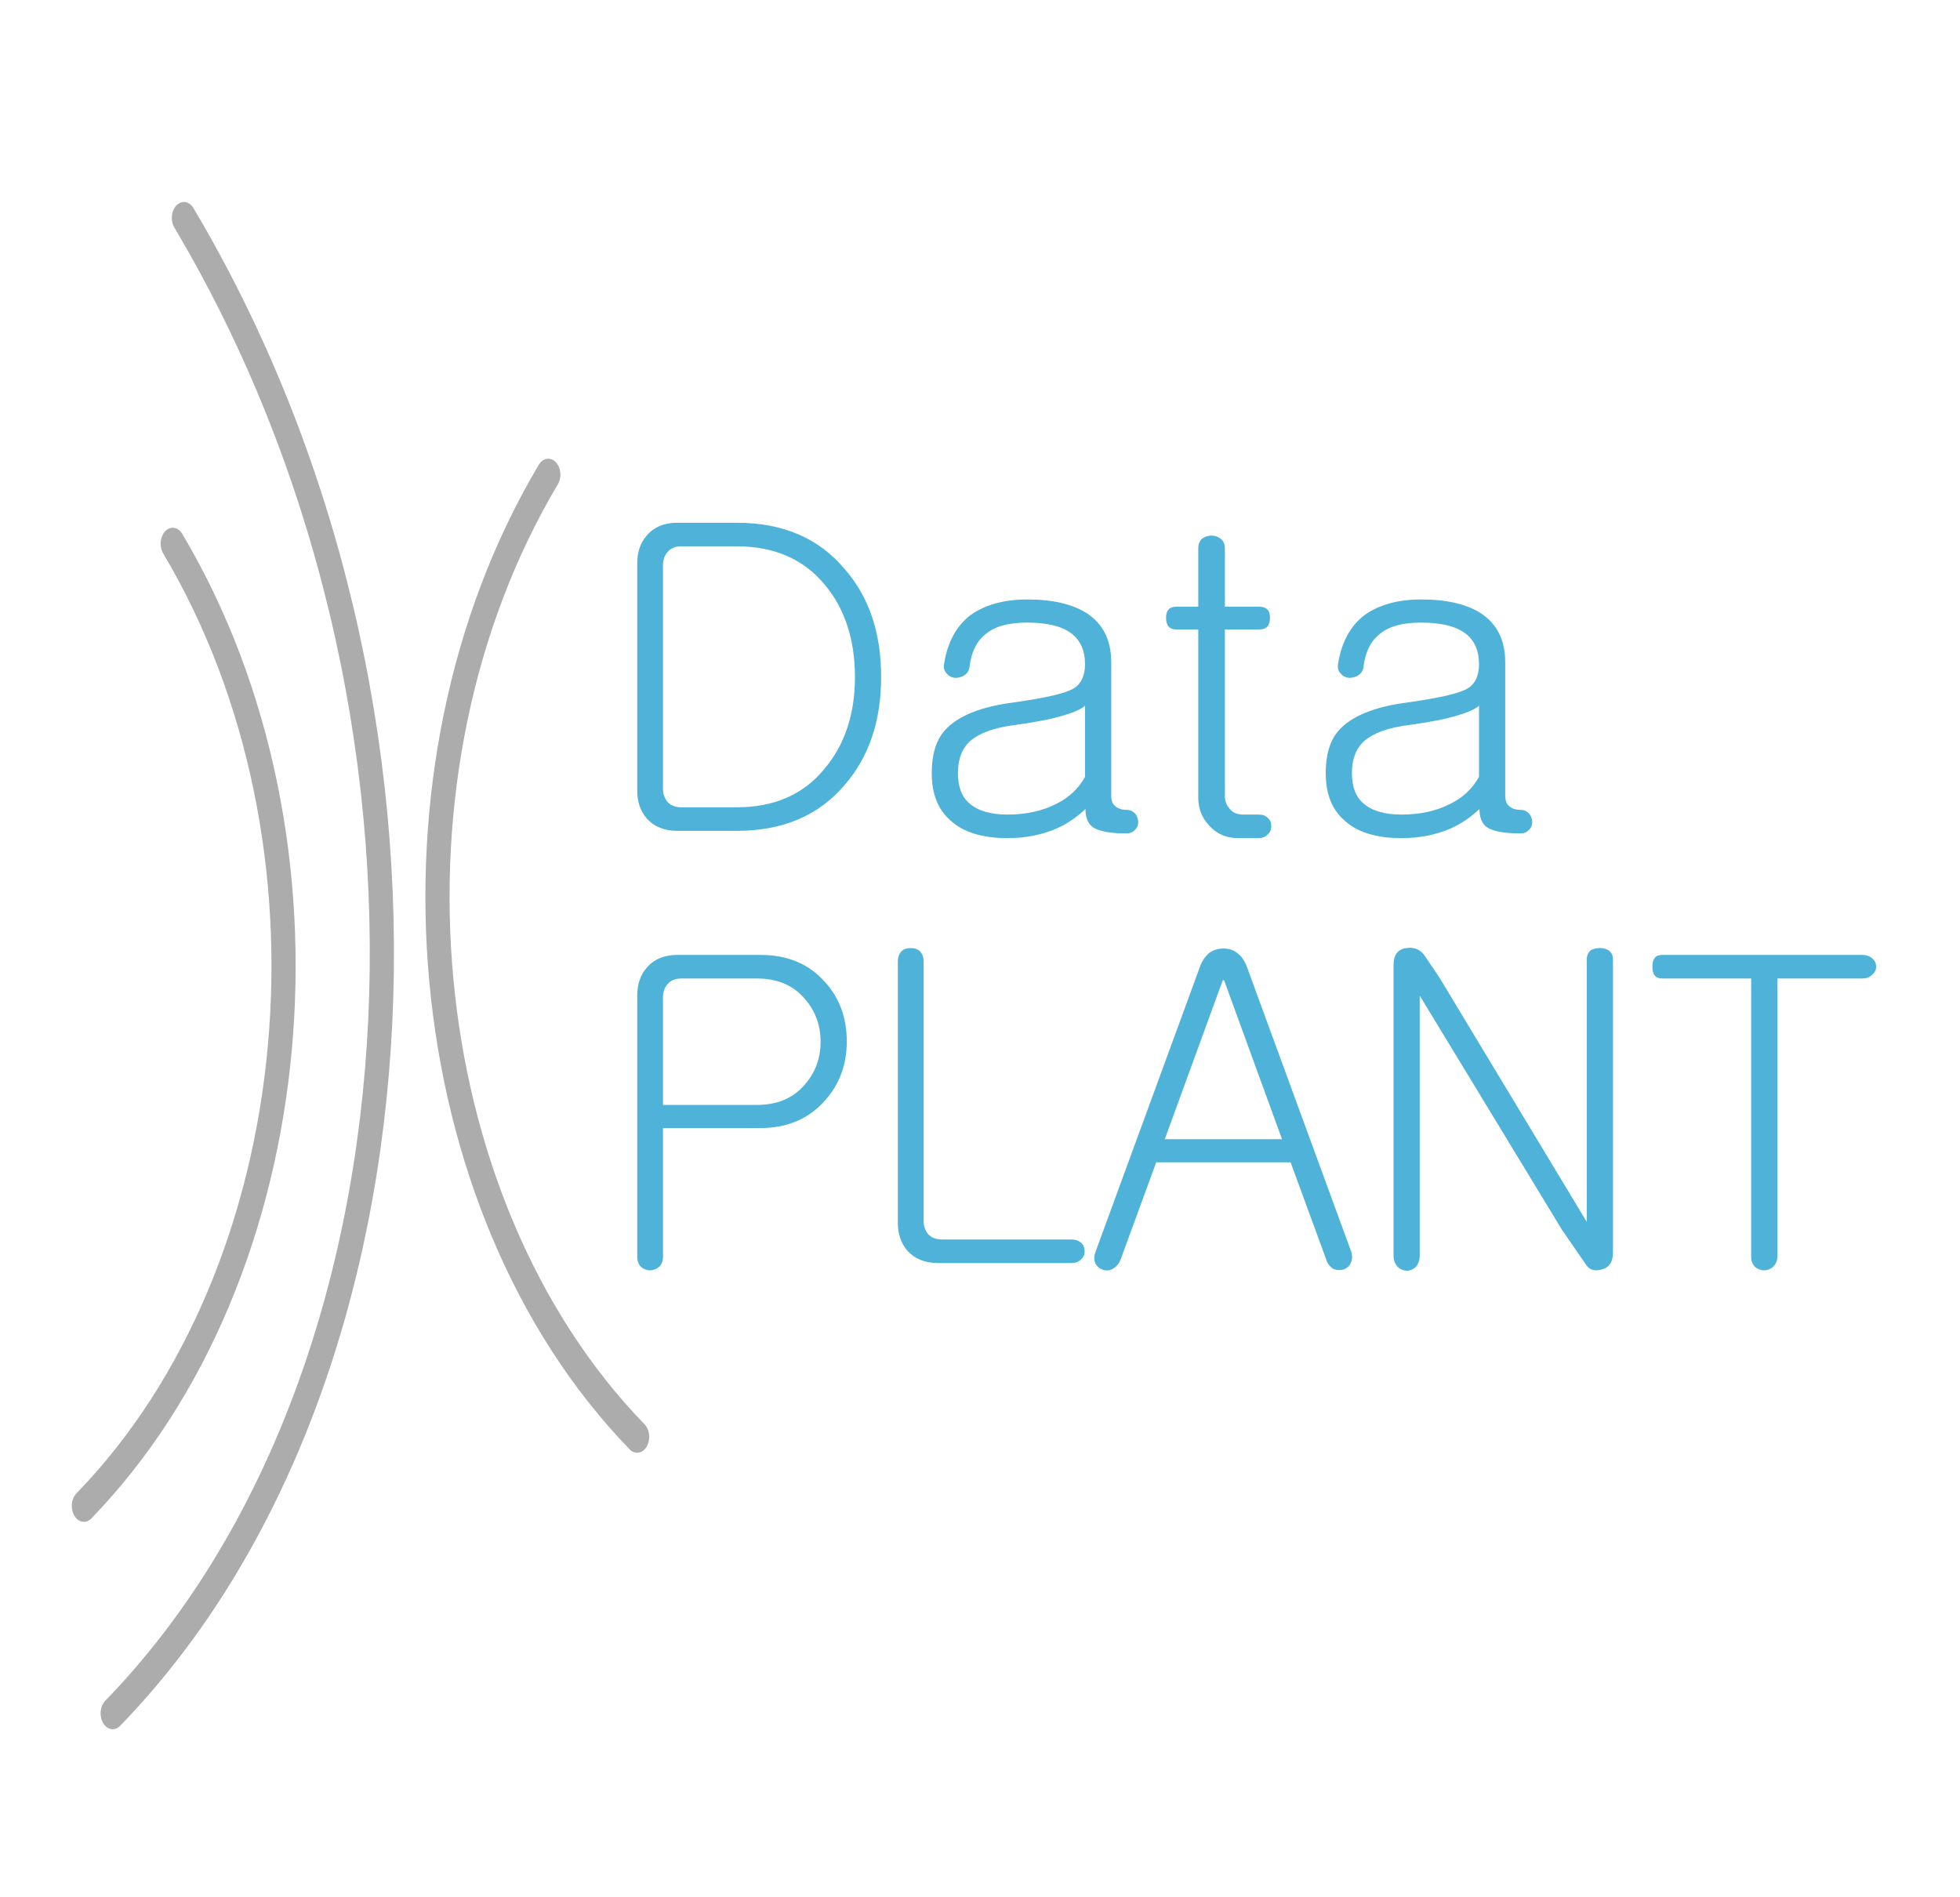
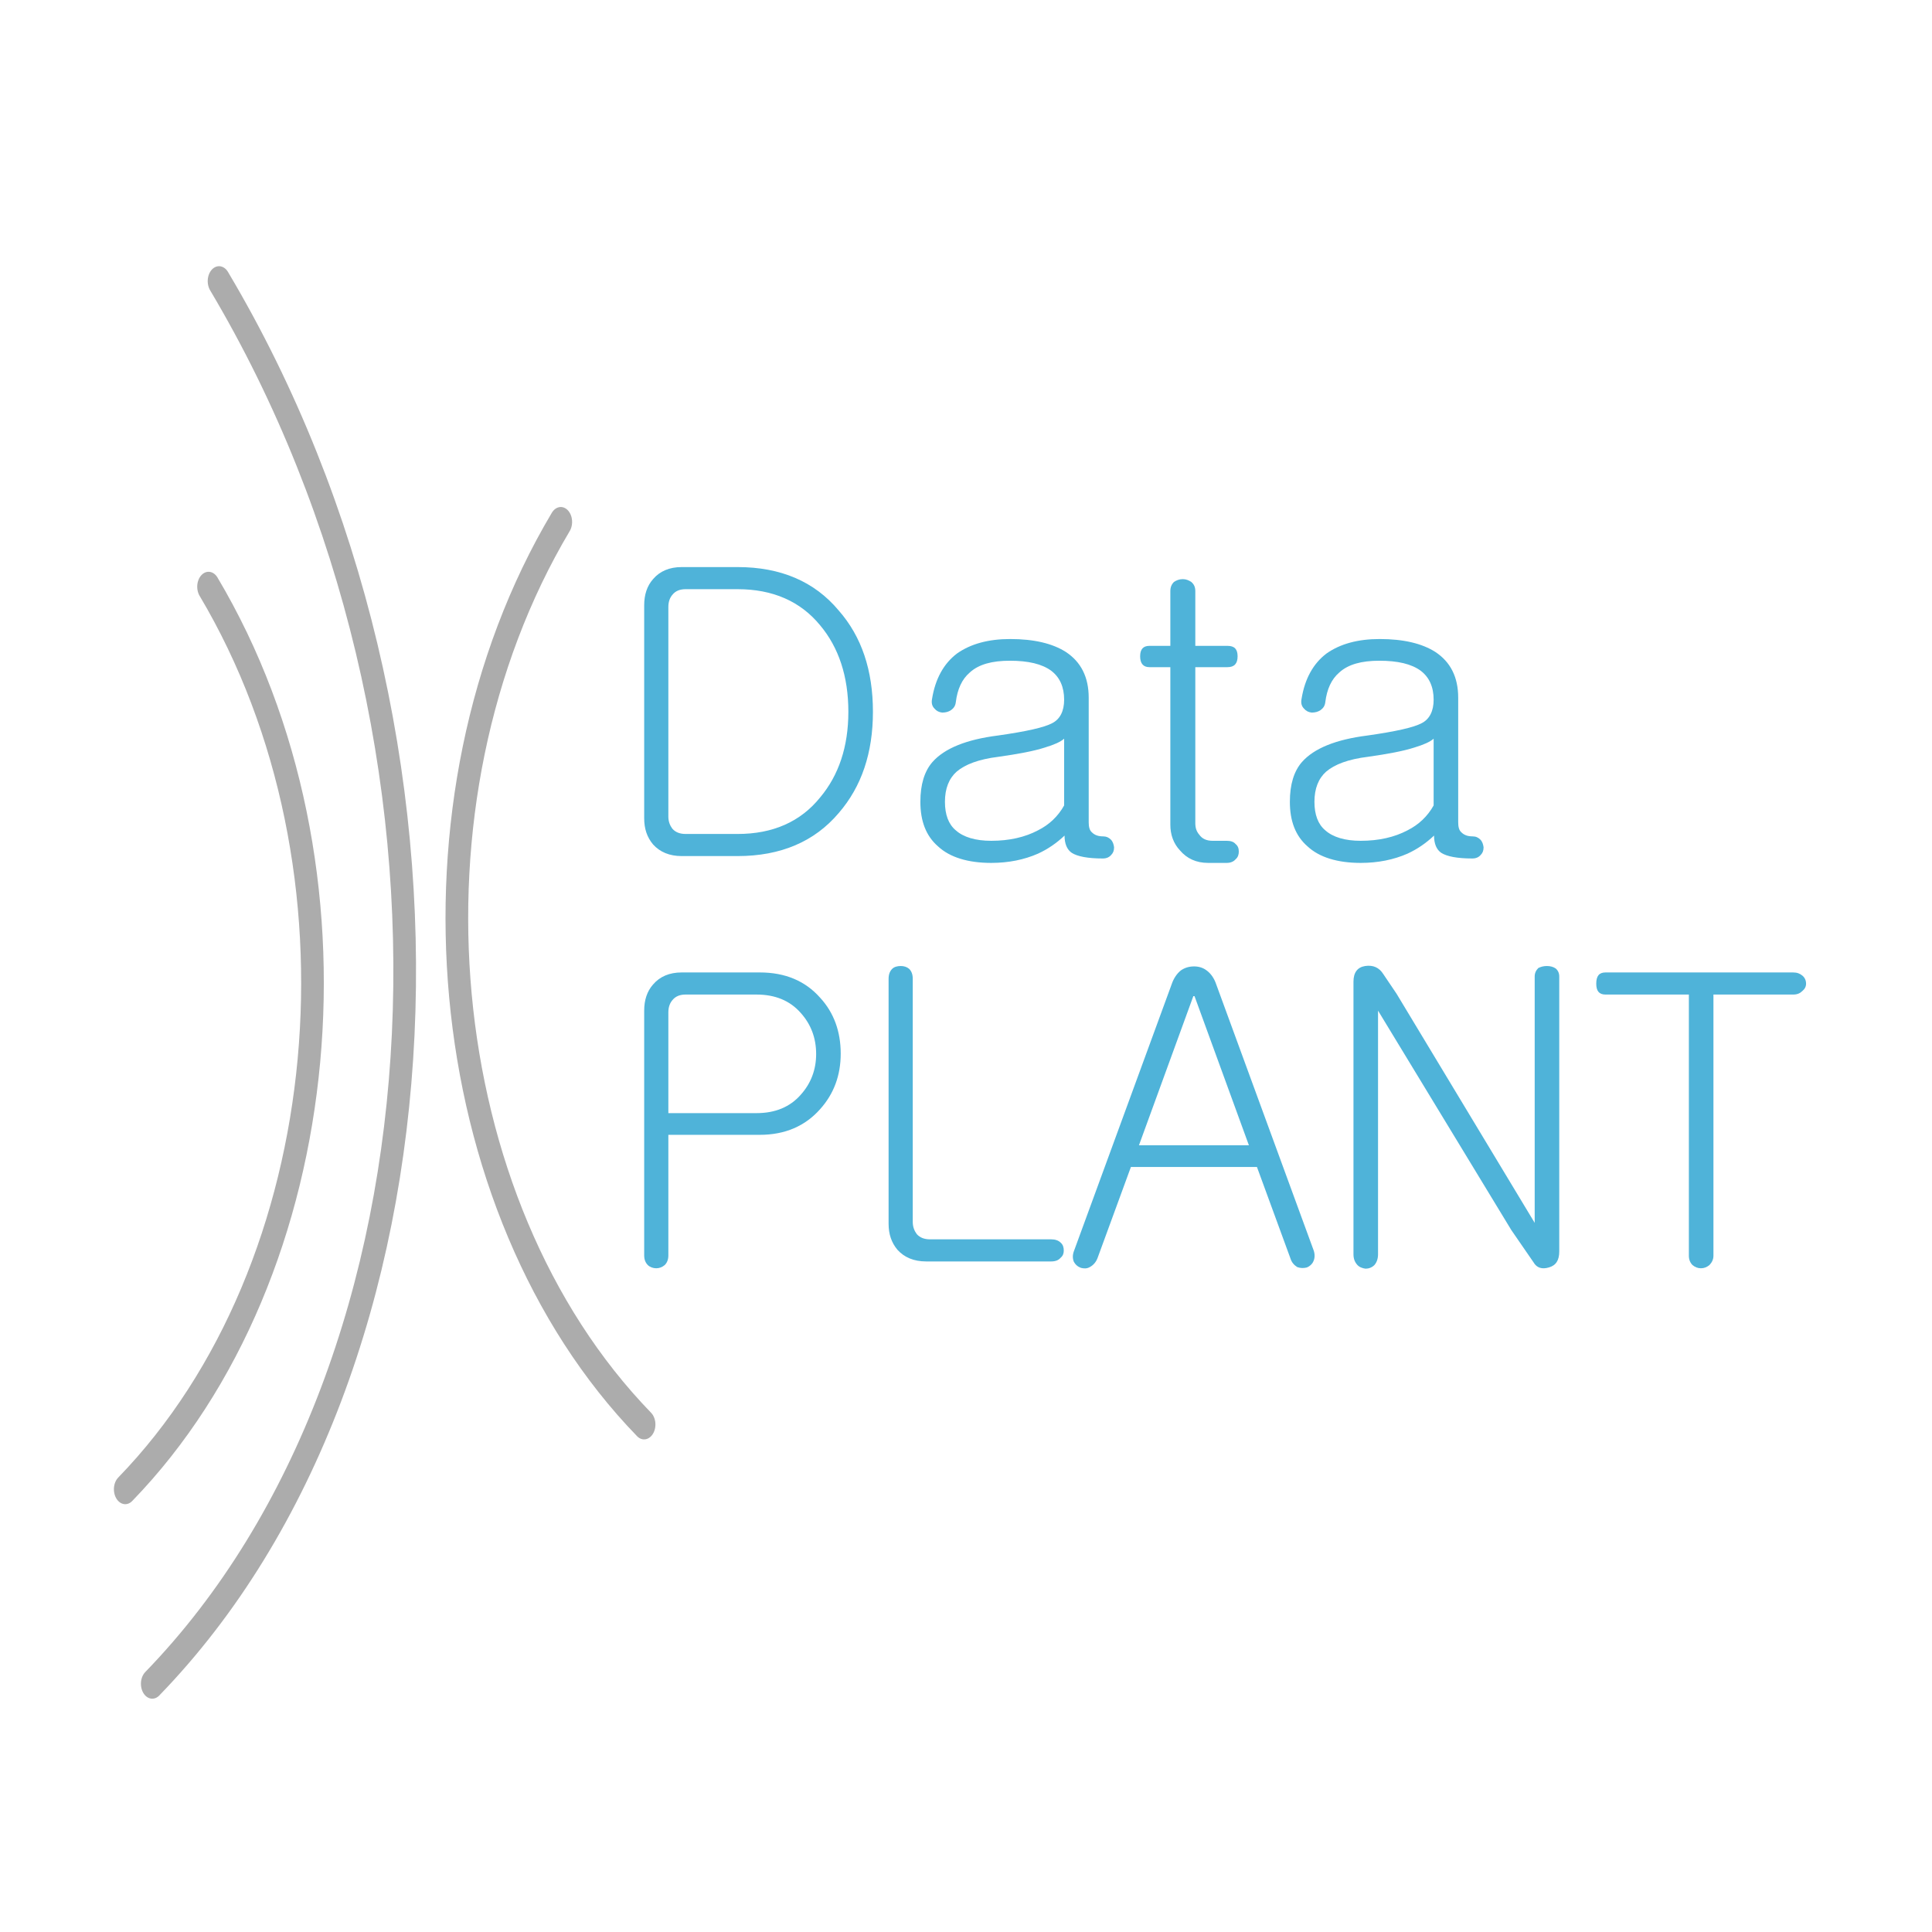
- <svg xmlns="http://www.w3.org/2000/svg" width="100%" height="100%" viewBox="0 0 748 724" version="1.1" xml:space="preserve" style="fill-rule:evenodd;clip-rule:evenodd;stroke-linecap:round;stroke-miterlimit:8;">
-   <g transform="matrix(0.491149,0,0,0.491149,-109.237,-561.778)">
-     <g>
-       <g transform="matrix(0.709627,0,0,1.55163,48.1181,-777.441)">
+ <svg xmlns="http://www.w3.org/2000/svg" width="100%" height="100%" viewBox="0 0 405 405" version="1.1" xml:space="preserve" style="fill-rule:evenodd;clip-rule:evenodd;stroke-linecap:round;stroke-miterlimit:8;">
+   <g transform="matrix(1,0,0,1,-906.148,2.27374e-13)">
+     <g transform="matrix(0.253011,0,0,0.253011,859.638,-273.305)">
+       <g transform="matrix(0.745587,0,0,1.6856,0.697917,-1006.92)">
        <rect x="245.613" y="1238.21" width="2146.14" height="949.297" style="fill:none;" />
      </g>
      <g>
        <g transform="matrix(2.03604,0,0,2.03604,686.194,2125.02)">
-           <g transform="matrix(163.875,0,0,163.564,0,0)">
-             <g>
+           <g transform="matrix(1.0019,0,0,1,0,0)">
+             <g transform="matrix(163.564,0,0,163.564,0,0)">
              <path d="M0.381,-0.718L0.187,-0.718C0.157,-0.718 0.133,-0.708 0.116,-0.688C0.101,-0.671 0.094,-0.649 0.094,-0.623L0.094,-0.014C0.094,-0.004 0.097,0.004 0.103,0.01C0.108,0.015 0.116,0.018 0.124,0.018C0.132,0.018 0.139,0.015 0.145,0.01C0.151,0.004 0.154,-0.004 0.154,-0.014L0.154,-0.314L0.381,-0.314C0.444,-0.314 0.494,-0.336 0.531,-0.378C0.565,-0.416 0.582,-0.462 0.582,-0.516C0.582,-0.571 0.565,-0.618 0.531,-0.655C0.494,-0.697 0.444,-0.718 0.381,-0.718ZM0.373,-0.368L0.154,-0.368L0.154,-0.619C0.154,-0.632 0.158,-0.642 0.164,-0.649C0.172,-0.659 0.183,-0.663 0.197,-0.663L0.373,-0.663C0.419,-0.663 0.456,-0.648 0.483,-0.617C0.508,-0.589 0.521,-0.555 0.521,-0.515C0.521,-0.476 0.508,-0.442 0.483,-0.414C0.456,-0.383 0.419,-0.368 0.373,-0.368Z" style="fill:rgb(79,179,217);fill-rule:nonzero;" />
            </g>
          </g>
-           <g transform="matrix(163.875,0,0,163.564,99.4555,0)">
-             <g>
+           <g transform="matrix(1.0019,0,0,1,-0.18872,0)">
+             <g transform="matrix(163.564,0,0,163.564,99.4553,0)">
              <path d="M0.094,-0.702L0.094,-0.093C0.094,-0.067 0.101,-0.046 0.116,-0.028C0.133,-0.009 0.157,0.001 0.187,0.001L0.498,0.001C0.508,0.001 0.516,-0.002 0.521,-0.008C0.527,-0.013 0.529,-0.019 0.529,-0.026C0.529,-0.034 0.527,-0.041 0.521,-0.046C0.516,-0.051 0.508,-0.054 0.498,-0.054L0.197,-0.054C0.183,-0.054 0.172,-0.058 0.164,-0.067C0.158,-0.075 0.154,-0.085 0.154,-0.097L0.154,-0.702C0.154,-0.713 0.151,-0.721 0.145,-0.727C0.139,-0.732 0.132,-0.734 0.124,-0.734C0.116,-0.734 0.108,-0.732 0.103,-0.727C0.097,-0.721 0.094,-0.713 0.094,-0.702Z" style="fill:rgb(79,179,217);fill-rule:nonzero;" />
            </g>
          </g>
-           <g transform="matrix(163.875,0,0,163.564,186.259,0)">
-             <g>
+           <g transform="matrix(1.0019,0,0,1,-0.353433,0)">
+             <g transform="matrix(163.564,0,0,163.564,186.259,0)">
              <path d="M0.186,-0.288L0.321,-0.659L0.324,-0.659L0.459,-0.288L0.186,-0.288ZM0.267,-0.688L0.025,-0.026C0.021,-0.016 0.021,-0.007 0.024,0.001C0.028,0.009 0.034,0.014 0.042,0.017C0.05,0.019 0.057,0.019 0.064,0.015C0.073,0.01 0.079,0.003 0.083,-0.007L0.166,-0.234L0.479,-0.234L0.562,-0.007C0.565,0.003 0.571,0.01 0.579,0.015C0.587,0.018 0.595,0.018 0.603,0.016C0.61,0.013 0.616,0.008 0.619,0.001C0.623,-0.007 0.623,-0.017 0.62,-0.026L0.378,-0.688C0.373,-0.703 0.365,-0.715 0.354,-0.723C0.345,-0.73 0.334,-0.733 0.323,-0.733C0.311,-0.733 0.3,-0.73 0.29,-0.723C0.28,-0.715 0.272,-0.703 0.267,-0.688Z" style="fill:rgb(79,179,217);fill-rule:nonzero;" />
            </g>
          </g>
-           <g transform="matrix(163.875,0,0,163.564,288.63,0)">
-             <g>
+           <g transform="matrix(1.0019,0,0,1,-0.547683,0)">
+             <g transform="matrix(163.564,0,0,163.564,288.629,0)">
              <path d="M0.094,-0.695L0.094,-0.017C0.094,-0.006 0.097,0.002 0.103,0.009C0.108,0.015 0.116,0.018 0.124,0.019C0.132,0.019 0.14,0.016 0.146,0.01C0.152,0.003 0.155,-0.006 0.155,-0.017L0.155,-0.623L0.486,-0.077L0.541,0.003C0.549,0.017 0.562,0.021 0.579,0.016C0.597,0.011 0.605,-0.002 0.605,-0.024L0.605,-0.708C0.605,-0.716 0.602,-0.723 0.596,-0.728C0.59,-0.732 0.583,-0.734 0.574,-0.734C0.566,-0.734 0.559,-0.732 0.553,-0.729C0.547,-0.723 0.544,-0.716 0.544,-0.708L0.544,-0.095L0.201,-0.665L0.168,-0.714C0.158,-0.73 0.143,-0.737 0.123,-0.734C0.104,-0.731 0.094,-0.718 0.094,-0.695Z" style="fill:rgb(79,179,217);fill-rule:nonzero;" />
            </g>
          </g>
-           <g transform="matrix(163.875,0,0,163.564,399.387,0)">
-             <g>
+           <g transform="matrix(1.0019,0,0,1,-0.757849,0)">
+             <g transform="matrix(163.564,0,0,163.564,399.386,0)">
              <path d="M0.51,-0.718L0.044,-0.718C0.028,-0.718 0.021,-0.709 0.021,-0.69C0.021,-0.672 0.028,-0.663 0.044,-0.663L0.251,-0.663L0.251,-0.013C0.251,-0.004 0.254,0.004 0.26,0.01C0.266,0.015 0.273,0.018 0.281,0.018C0.289,0.018 0.296,0.015 0.302,0.01C0.308,0.004 0.312,-0.004 0.312,-0.013L0.312,-0.663L0.51,-0.663C0.52,-0.663 0.527,-0.666 0.533,-0.672C0.539,-0.677 0.542,-0.683 0.542,-0.69C0.542,-0.698 0.539,-0.705 0.533,-0.71C0.527,-0.715 0.52,-0.718 0.51,-0.718Z" style="fill:rgb(79,179,217);fill-rule:nonzero;" />
            </g>
          </g>
        </g>
        <g transform="matrix(0.500232,0,0,0.499284,686.194,1789.16)">
          <g transform="matrix(667,0,0,667,0,0)">
            <path d="M0.187,-0.718C0.157,-0.718 0.133,-0.708 0.116,-0.688C0.101,-0.671 0.094,-0.649 0.094,-0.623L0.094,-0.093C0.094,-0.067 0.101,-0.046 0.116,-0.028C0.133,-0.009 0.157,0.001 0.187,0.001L0.326,0.001C0.433,0.001 0.517,-0.035 0.577,-0.106C0.634,-0.172 0.662,-0.256 0.662,-0.358C0.662,-0.461 0.634,-0.545 0.577,-0.61C0.517,-0.682 0.433,-0.718 0.326,-0.718L0.187,-0.718ZM0.197,-0.054C0.183,-0.054 0.172,-0.058 0.164,-0.067C0.158,-0.075 0.154,-0.085 0.154,-0.097L0.154,-0.619C0.154,-0.632 0.158,-0.642 0.164,-0.649C0.172,-0.659 0.183,-0.663 0.197,-0.663L0.326,-0.663C0.413,-0.663 0.482,-0.633 0.531,-0.573C0.577,-0.518 0.601,-0.446 0.601,-0.358C0.601,-0.271 0.577,-0.2 0.531,-0.145C0.482,-0.084 0.413,-0.054 0.326,-0.054L0.197,-0.054Z" style="fill:rgb(79,179,217);fill-rule:nonzero;" />
          </g>
          <g transform="matrix(667,0,0,667,480.786,0)">
            <path d="M0.416,-0.125C0.401,-0.098 0.379,-0.077 0.351,-0.063C0.319,-0.046 0.28,-0.037 0.235,-0.037C0.196,-0.037 0.166,-0.046 0.147,-0.063C0.129,-0.078 0.12,-0.102 0.12,-0.134C0.12,-0.167 0.13,-0.192 0.149,-0.209C0.17,-0.227 0.204,-0.24 0.253,-0.246C0.302,-0.253 0.34,-0.26 0.368,-0.269C0.391,-0.276 0.407,-0.283 0.416,-0.291L0.416,-0.125ZM0.282,-0.539C0.228,-0.539 0.184,-0.527 0.15,-0.503C0.117,-0.478 0.096,-0.44 0.088,-0.39C0.086,-0.38 0.088,-0.372 0.094,-0.366C0.099,-0.36 0.105,-0.357 0.113,-0.356C0.122,-0.356 0.129,-0.358 0.135,-0.362C0.142,-0.367 0.146,-0.373 0.147,-0.382C0.151,-0.414 0.162,-0.439 0.182,-0.456C0.204,-0.476 0.237,-0.485 0.281,-0.485C0.327,-0.485 0.361,-0.477 0.384,-0.46C0.405,-0.444 0.416,-0.42 0.416,-0.388C0.416,-0.36 0.406,-0.34 0.387,-0.33C0.367,-0.319 0.322,-0.309 0.252,-0.299C0.173,-0.289 0.119,-0.267 0.089,-0.233C0.069,-0.21 0.059,-0.177 0.059,-0.134C0.059,-0.086 0.073,-0.049 0.103,-0.023C0.132,0.004 0.177,0.018 0.235,0.018C0.278,0.018 0.317,0.01 0.351,-0.005C0.375,-0.016 0.397,-0.031 0.417,-0.05C0.417,-0.03 0.423,-0.015 0.435,-0.007C0.449,0.002 0.475,0.007 0.512,0.007C0.521,0.007 0.528,0.004 0.533,-0.002C0.538,-0.007 0.54,-0.013 0.54,-0.021C0.539,-0.028 0.537,-0.035 0.532,-0.04C0.527,-0.045 0.521,-0.048 0.513,-0.048C0.501,-0.048 0.492,-0.051 0.485,-0.058C0.479,-0.063 0.477,-0.072 0.477,-0.083L0.477,-0.393C0.477,-0.444 0.458,-0.482 0.42,-0.507C0.387,-0.528 0.341,-0.539 0.282,-0.539Z" style="fill:rgb(79,179,217);fill-rule:nonzero;" />
          </g>
          <g transform="matrix(667,0,0,667,860.122,0)">
            <path d="M0.111,-0.658L0.111,-0.522L0.059,-0.522C0.044,-0.522 0.036,-0.514 0.036,-0.496C0.036,-0.478 0.044,-0.469 0.059,-0.469L0.111,-0.469L0.111,-0.077C0.111,-0.052 0.119,-0.03 0.135,-0.013C0.152,0.007 0.175,0.018 0.205,0.018L0.251,0.018C0.26,0.018 0.268,0.015 0.273,0.009C0.279,0.004 0.281,-0.003 0.281,-0.01C0.281,-0.018 0.279,-0.024 0.273,-0.029C0.268,-0.035 0.26,-0.037 0.251,-0.037L0.216,-0.037C0.201,-0.037 0.19,-0.042 0.183,-0.052C0.176,-0.06 0.173,-0.069 0.173,-0.081L0.173,-0.469L0.253,-0.469C0.27,-0.469 0.278,-0.478 0.278,-0.496C0.278,-0.514 0.27,-0.522 0.253,-0.522L0.173,-0.522L0.173,-0.658C0.173,-0.668 0.17,-0.675 0.163,-0.681C0.157,-0.685 0.15,-0.688 0.142,-0.688C0.133,-0.688 0.126,-0.685 0.12,-0.681C0.114,-0.675 0.111,-0.668 0.111,-0.658Z" style="fill:rgb(79,179,217);fill-rule:nonzero;" />
          </g>
          <g transform="matrix(667,0,0,667,1092.78,0)">
            <path d="M0.416,-0.125C0.401,-0.098 0.379,-0.077 0.351,-0.063C0.319,-0.046 0.28,-0.037 0.235,-0.037C0.196,-0.037 0.166,-0.046 0.147,-0.063C0.129,-0.078 0.12,-0.102 0.12,-0.134C0.12,-0.167 0.13,-0.192 0.149,-0.209C0.17,-0.227 0.204,-0.24 0.253,-0.246C0.302,-0.253 0.34,-0.26 0.368,-0.269C0.391,-0.276 0.407,-0.283 0.416,-0.291L0.416,-0.125ZM0.282,-0.539C0.228,-0.539 0.184,-0.527 0.15,-0.503C0.117,-0.478 0.096,-0.44 0.088,-0.39C0.086,-0.38 0.088,-0.372 0.094,-0.366C0.099,-0.36 0.105,-0.357 0.113,-0.356C0.122,-0.356 0.129,-0.358 0.135,-0.362C0.142,-0.367 0.146,-0.373 0.147,-0.382C0.151,-0.414 0.162,-0.439 0.182,-0.456C0.204,-0.476 0.237,-0.485 0.281,-0.485C0.327,-0.485 0.361,-0.477 0.384,-0.46C0.405,-0.444 0.416,-0.42 0.416,-0.388C0.416,-0.36 0.406,-0.34 0.387,-0.33C0.367,-0.319 0.322,-0.309 0.252,-0.299C0.173,-0.289 0.119,-0.267 0.089,-0.233C0.069,-0.21 0.059,-0.177 0.059,-0.134C0.059,-0.086 0.073,-0.049 0.103,-0.023C0.132,0.004 0.177,0.018 0.235,0.018C0.278,0.018 0.317,0.01 0.351,-0.005C0.375,-0.016 0.397,-0.031 0.417,-0.05C0.417,-0.03 0.423,-0.015 0.435,-0.007C0.449,0.002 0.475,0.007 0.512,0.007C0.521,0.007 0.528,0.004 0.533,-0.002C0.538,-0.007 0.54,-0.013 0.54,-0.021C0.539,-0.028 0.537,-0.035 0.532,-0.04C0.527,-0.045 0.521,-0.048 0.513,-0.048C0.501,-0.048 0.492,-0.051 0.485,-0.058C0.479,-0.063 0.477,-0.072 0.477,-0.083L0.477,-0.393C0.477,-0.444 0.458,-0.482 0.42,-0.507C0.387,-0.528 0.341,-0.539 0.282,-0.539Z" style="fill:rgb(79,179,217);fill-rule:nonzero;" />
          </g>
        </g>
        <g transform="matrix(1,0,0,1.31886,-586.776,-418.709)">
          <g transform="matrix(0.0625289,0,0,0.0624105,50.3566,1303.58)">
            <path d="M14282,3229C16486,6043 15992,10110 13178,12314" style="fill:none;stroke:rgb(172,172,172);stroke-width:300.28px;" />
          </g>
          <g transform="matrix(0.0625289,0,0,0.0624105,50.3566,1303.58)">
            <path d="M18949,2577C16745,5390 17240,9458 20053,11662" style="fill:none;stroke:rgb(172,172,172);stroke-width:300.28px;" />
          </g>
          <g transform="matrix(0.0625289,0,0,0.0624105,50.3566,1303.58)">
            <path d="M14421,153C18020,4749 17624,11070 13536,14272" style="fill:none;stroke:rgb(172,172,172);stroke-width:300.28px;" />
          </g>
        </g>
      </g>
    </g>
  </g>
</svg>
